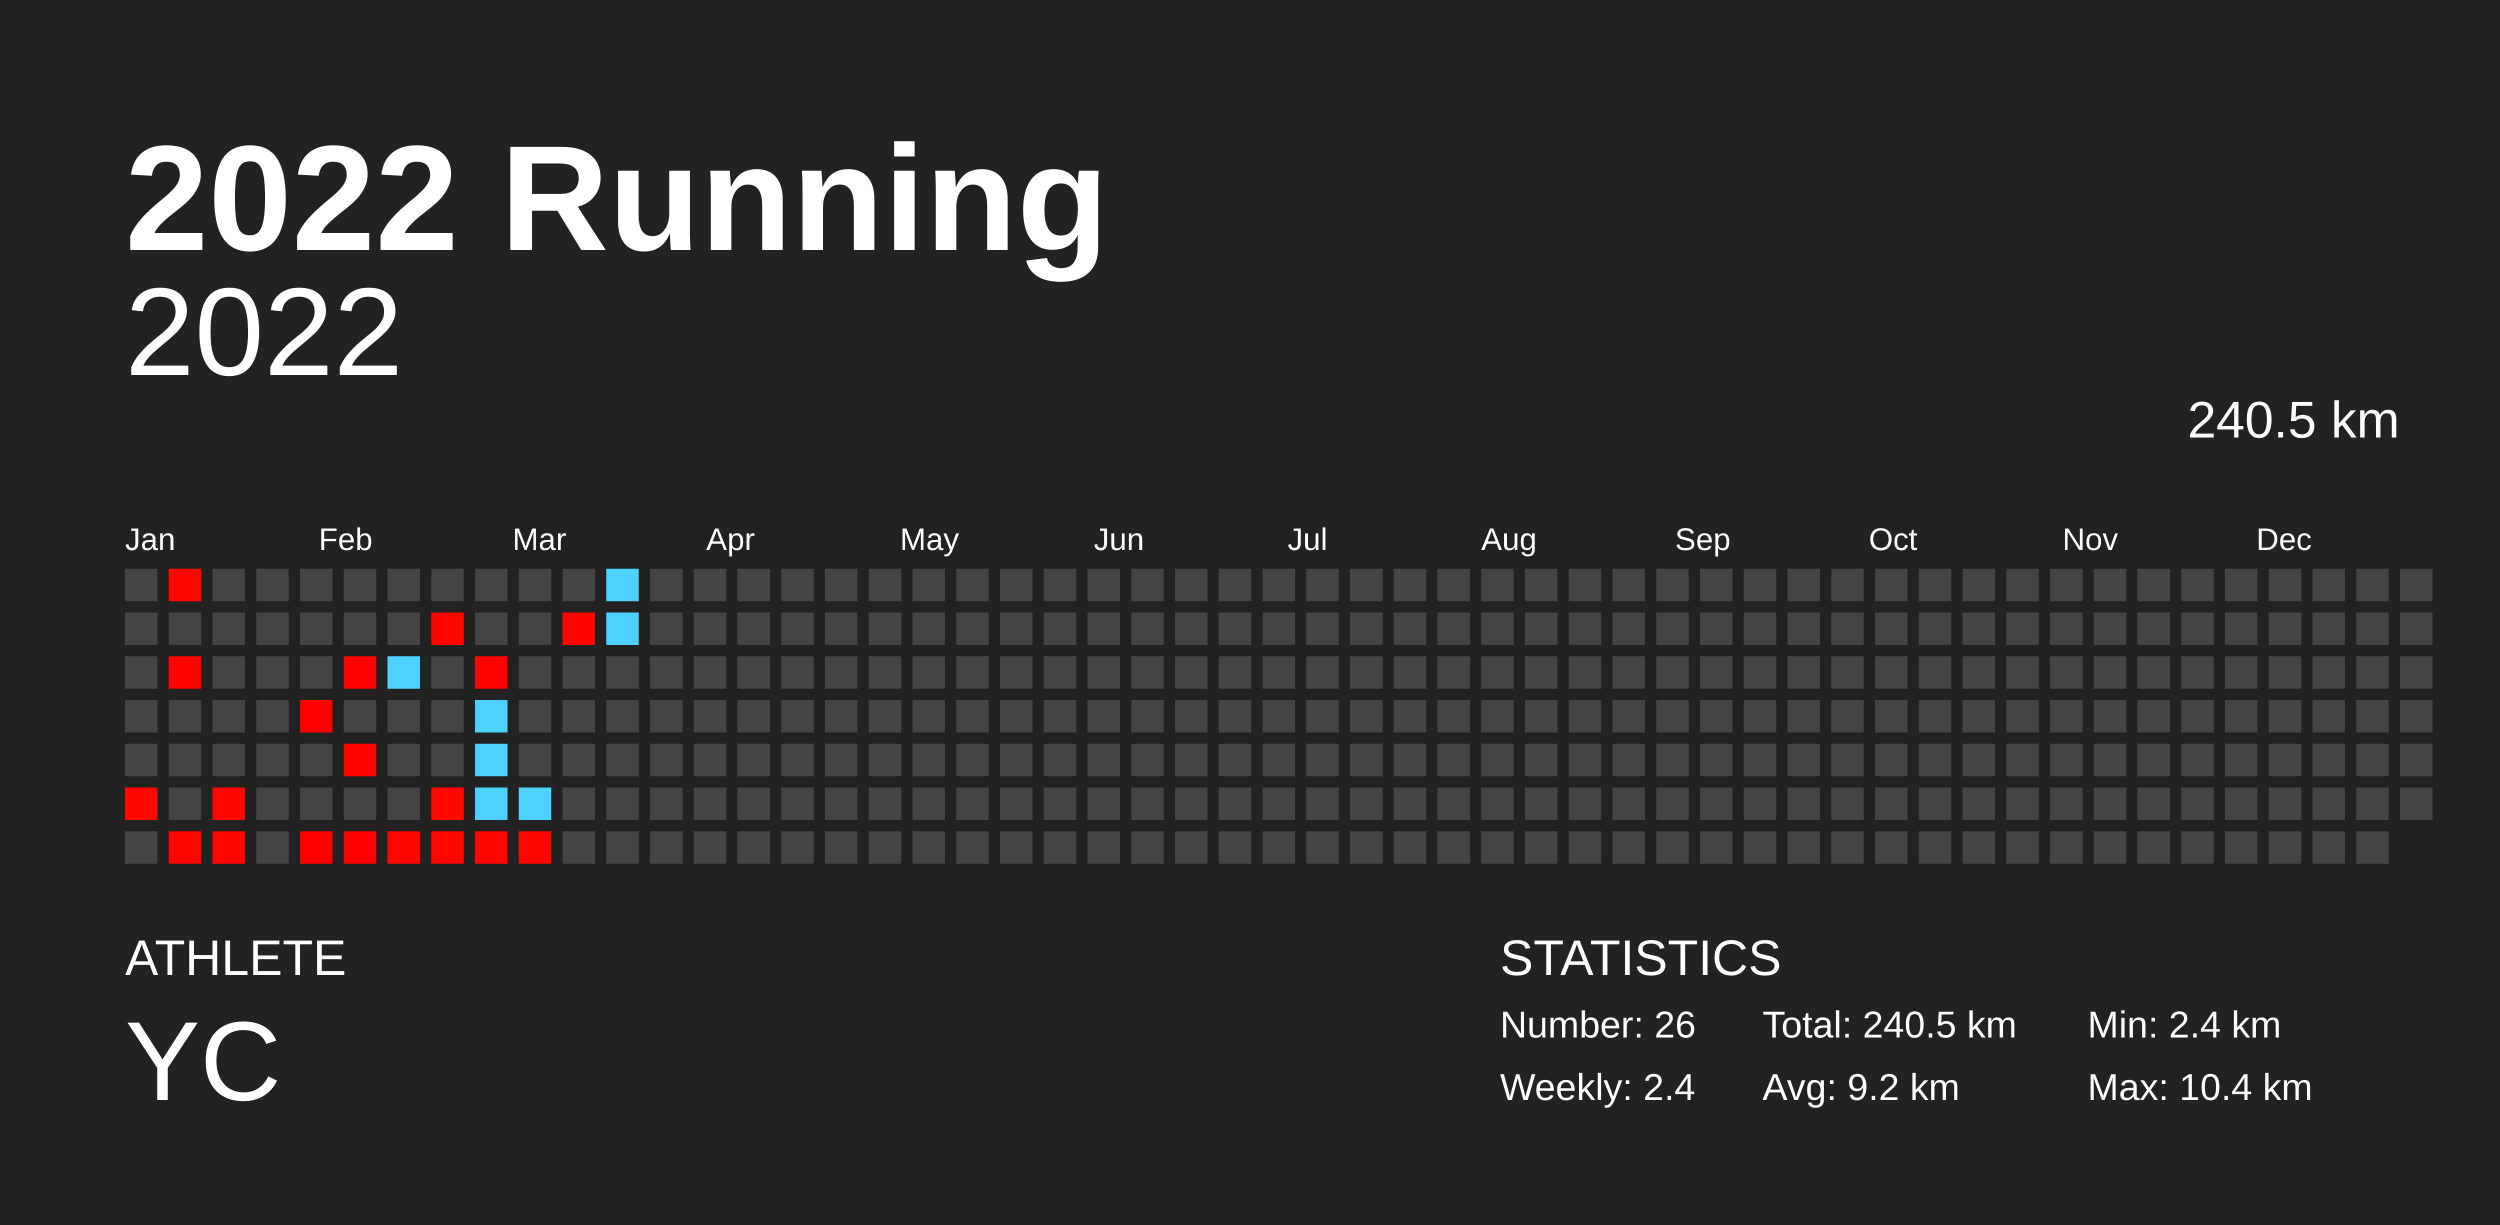
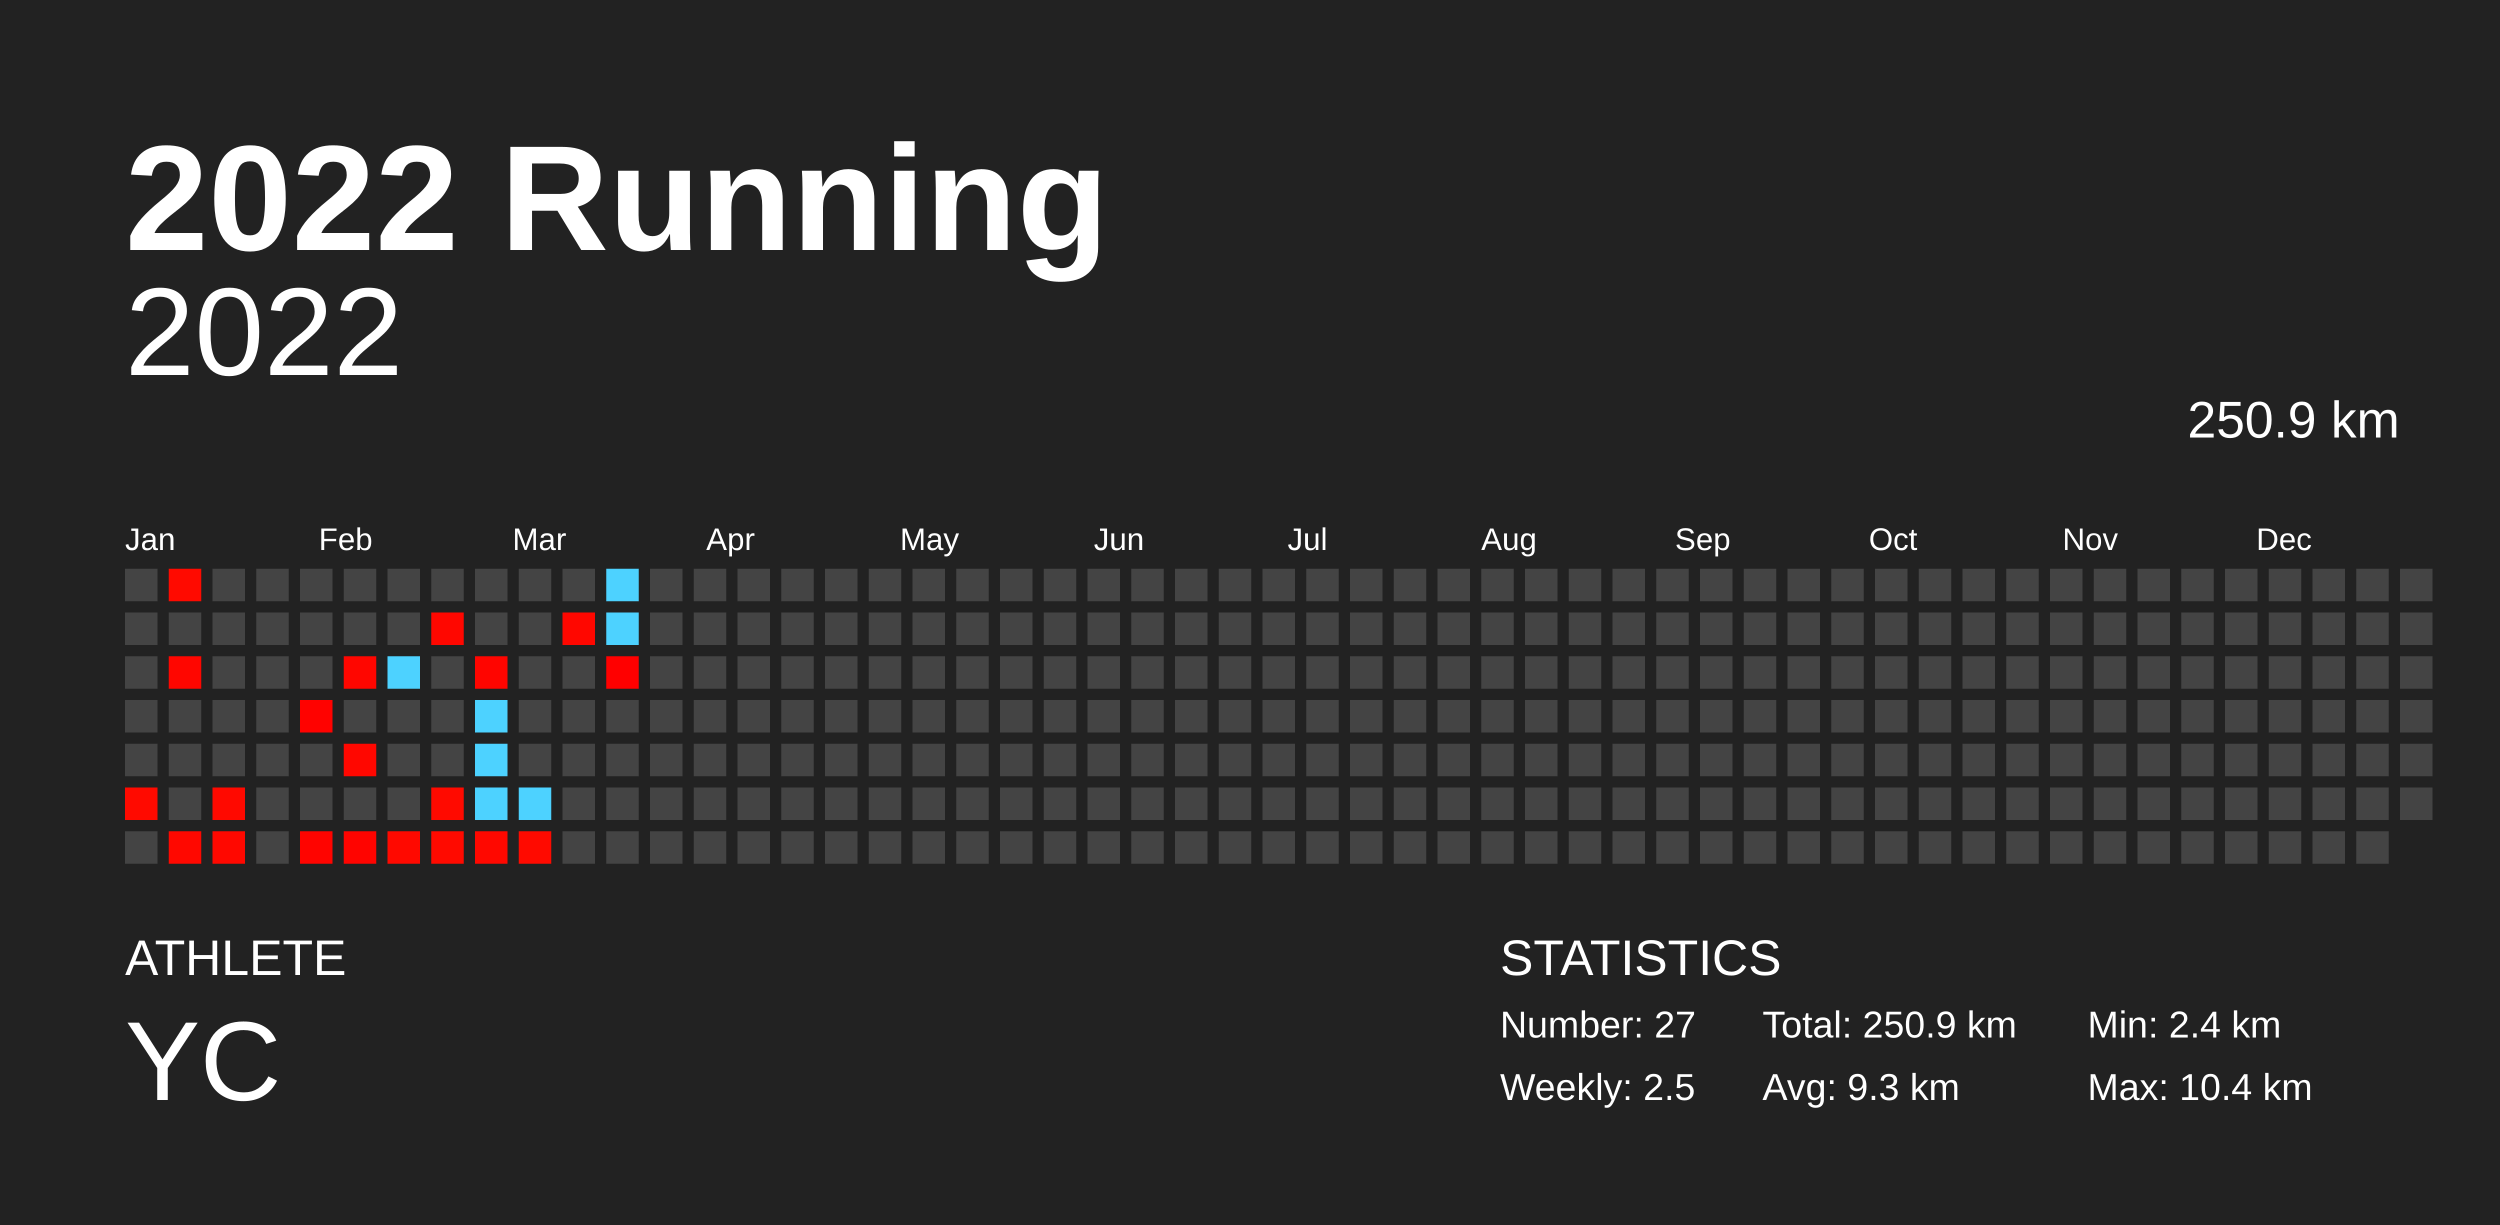
<svg xmlns="http://www.w3.org/2000/svg" baseProfile="full" height="98mm" version="1.1" viewBox="0,0,200,98" width="200mm">
  <defs />
  <rect fill="#222222" height="98" width="200" x="0" y="0" />
  <text fill="#FFFFFF" style="font-size:12px; font-family:Arial; font-weight:bold;" x="10" y="20">2022 Running</text>
  <text fill="#FFFFFF" style="font-size:4px; font-family:Arial" x="10" y="78">ATHLETE</text>
  <text fill="#FFFFFF" style="font-size:9px; font-family:Arial" x="10" y="88">YC</text>
  <text fill="#FFFFFF" style="font-size:4px; font-family:Arial" x="120" y="78">STATISTICS</text>
-   <text fill="#FFFFFF" style="font-size:3px; font-family:Arial" x="120" y="83">Number: 26</text>
-   <text fill="#FFFFFF" style="font-size:3px; font-family:Arial" x="120" y="88">Weekly: 2.4</text>
-   <text fill="#FFFFFF" style="font-size:3px; font-family:Arial" x="141" y="83">Total: 240.5 km</text>
-   <text fill="#FFFFFF" style="font-size:3px; font-family:Arial" x="141" y="88">Avg: 9.2 km</text>
+   <text fill="#FFFFFF" style="font-size:3px; font-family:Arial" x="120" y="83">Number: 27</text>
+   <text fill="#FFFFFF" style="font-size:3px; font-family:Arial" x="120" y="88">Weekly: 2.5</text>
+   <text fill="#FFFFFF" style="font-size:3px; font-family:Arial" x="141" y="83">Total: 250.9 km</text>
+   <text fill="#FFFFFF" style="font-size:3px; font-family:Arial" x="141" y="88">Avg: 9.3 km</text>
  <text fill="#FFFFFF" style="font-size:3px; font-family:Arial" x="167" y="83">Min: 2.4 km</text>
  <text fill="#FFFFFF" style="font-size:3px; font-family:Arial" x="167" y="88">Max: 10.4 km</text>
  <text alignment-baseline="hanging" fill="#FFFFFF" style="font-size:10.0px; font-family:Arial;" x="10" y="30">2022</text>
-   <text alignment-baseline="hanging" fill="#FFFFFF" style="font-size:4.125px; font-family:Arial;" x="175" y="35">240.5 km</text>
+   <text alignment-baseline="hanging" fill="#FFFFFF" style="font-size:4.125px; font-family:Arial;" x="175" y="35">250.9 km</text>
  <text fill="#FFFFFF" style="font-size:2.5px; font-family:Arial" x="10.0" y="44">Jan</text>
  <text fill="#FFFFFF" style="font-size:2.5px; font-family:Arial" x="25.5" y="44">Feb</text>
  <text fill="#FFFFFF" style="font-size:2.5px; font-family:Arial" x="41.0" y="44">Mar</text>
  <text fill="#FFFFFF" style="font-size:2.5px; font-family:Arial" x="56.5" y="44">Apr</text>
  <text fill="#FFFFFF" style="font-size:2.5px; font-family:Arial" x="72.0" y="44">May</text>
  <text fill="#FFFFFF" style="font-size:2.5px; font-family:Arial" x="87.5" y="44">Jun</text>
  <text fill="#FFFFFF" style="font-size:2.5px; font-family:Arial" x="103.0" y="44">Jul</text>
  <text fill="#FFFFFF" style="font-size:2.5px; font-family:Arial" x="118.5" y="44">Aug</text>
  <text fill="#FFFFFF" style="font-size:2.5px; font-family:Arial" x="134.0" y="44">Sep</text>
  <text fill="#FFFFFF" style="font-size:2.5px; font-family:Arial" x="149.5" y="44">Oct</text>
  <text fill="#FFFFFF" style="font-size:2.5px; font-family:Arial" x="165.0" y="44">Nov</text>
  <text fill="#FFFFFF" style="font-size:2.5px; font-family:Arial" x="180.5" y="44">Dec</text>
  <rect fill="#444444" height="2.6" width="2.6" x="10.0" y="45.5" />
  <rect fill="#444444" height="2.6" width="2.6" x="10.0" y="49.0" />
  <rect fill="#444444" height="2.6" width="2.6" x="10.0" y="52.5" />
  <rect fill="#444444" height="2.6" width="2.6" x="10.0" y="56.0" />
  <rect fill="#444444" height="2.6" width="2.6" x="10.0" y="59.5" />
-   <rect fill="#ff0800" height="2.6" width="2.6" x="10.0" y="63.0" />
+   <rect fill="#ff0a00" height="2.6" width="2.6" x="10.0" y="63.0" />
  <rect fill="#444444" height="2.6" width="2.6" x="10.0" y="66.5" />
-   <rect fill="#ff0800" height="2.6" width="2.6" x="13.5" y="45.5" />
+   <rect fill="#ff0a00" height="2.6" width="2.6" x="13.5" y="45.5" />
  <rect fill="#444444" height="2.6" width="2.6" x="13.5" y="49.0" />
-   <rect fill="#ff0400" height="2.6" width="2.6" x="13.5" y="52.5" />
+   <rect fill="#ff0600" height="2.6" width="2.6" x="13.5" y="52.5" />
  <rect fill="#444444" height="2.6" width="2.6" x="13.5" y="56.0" />
  <rect fill="#444444" height="2.6" width="2.6" x="13.5" y="59.5" />
  <rect fill="#444444" height="2.6" width="2.6" x="13.5" y="63.0" />
-   <rect fill="#ff0600" height="2.6" width="2.6" x="13.5" y="66.5" />
+   <rect fill="#ff0800" height="2.6" width="2.6" x="13.5" y="66.5" />
  <rect fill="#444444" height="2.6" width="2.6" x="17.0" y="45.5" />
  <rect fill="#444444" height="2.6" width="2.6" x="17.0" y="49.0" />
  <rect fill="#444444" height="2.6" width="2.6" x="17.0" y="52.5" />
  <rect fill="#444444" height="2.6" width="2.6" x="17.0" y="56.0" />
  <rect fill="#444444" height="2.6" width="2.6" x="17.0" y="59.5" />
-   <rect fill="#ff0700" height="2.6" width="2.6" x="17.0" y="63.0" />
-   <rect fill="#ff0600" height="2.6" width="2.6" x="17.0" y="66.5" />
+   <rect fill="#ff0900" height="2.6" width="2.6" x="17.0" y="63.0" />
+   <rect fill="#ff0800" height="2.6" width="2.6" x="17.0" y="66.5" />
  <rect fill="#444444" height="2.6" width="2.6" x="20.5" y="45.5" />
  <rect fill="#444444" height="2.6" width="2.6" x="20.5" y="49.0" />
  <rect fill="#444444" height="2.6" width="2.6" x="20.5" y="52.5" />
  <rect fill="#444444" height="2.6" width="2.6" x="20.5" y="56.0" />
  <rect fill="#444444" height="2.6" width="2.6" x="20.5" y="59.5" />
  <rect fill="#444444" height="2.6" width="2.6" x="20.5" y="63.0" />
  <rect fill="#444444" height="2.6" width="2.6" x="20.5" y="66.5" />
  <rect fill="#444444" height="2.6" width="2.6" x="24.0" y="45.5" />
  <rect fill="#444444" height="2.6" width="2.6" x="24.0" y="49.0" />
  <rect fill="#444444" height="2.6" width="2.6" x="24.0" y="52.5" />
-   <rect fill="#ff0000" height="2.6" width="2.6" x="24.0" y="56.0" />
+   <rect fill="#ff0200" height="2.6" width="2.6" x="24.0" y="56.0" />
  <rect fill="#444444" height="2.6" width="2.6" x="24.0" y="59.5" />
  <rect fill="#444444" height="2.6" width="2.6" x="24.0" y="63.0" />
-   <rect fill="#ff0200" height="2.6" width="2.6" x="24.0" y="66.5" />
+   <rect fill="#ff0400" height="2.6" width="2.6" x="24.0" y="66.5" />
  <rect fill="#444444" height="2.6" width="2.6" x="27.5" y="45.5" />
  <rect fill="#444444" height="2.6" width="2.6" x="27.5" y="49.0" />
-   <rect fill="#ff0300" height="2.6" width="2.6" x="27.5" y="52.5" />
+   <rect fill="#ff0600" height="2.6" width="2.6" x="27.5" y="52.5" />
  <rect fill="#444444" height="2.6" width="2.6" x="27.5" y="56.0" />
-   <rect fill="#ff0500" height="2.6" width="2.6" x="27.5" y="59.5" />
+   <rect fill="#ff0700" height="2.6" width="2.6" x="27.5" y="59.5" />
  <rect fill="#444444" height="2.6" width="2.6" x="27.5" y="63.0" />
-   <rect fill="#ff0200" height="2.6" width="2.6" x="27.5" y="66.5" />
+   <rect fill="#ff0400" height="2.6" width="2.6" x="27.5" y="66.5" />
  <rect fill="#444444" height="2.6" width="2.6" x="31.0" y="45.5" />
  <rect fill="#444444" height="2.6" width="2.6" x="31.0" y="49.0" />
  <rect fill="#4dd2ff" height="2.6" width="2.6" x="31.0" y="52.5" />
  <rect fill="#444444" height="2.6" width="2.6" x="31.0" y="56.0" />
  <rect fill="#444444" height="2.6" width="2.6" x="31.0" y="59.5" />
  <rect fill="#444444" height="2.6" width="2.6" x="31.0" y="63.0" />
-   <rect fill="#ff0700" height="2.6" width="2.6" x="31.0" y="66.5" />
+   <rect fill="#ff0900" height="2.6" width="2.6" x="31.0" y="66.5" />
  <rect fill="#444444" height="2.6" width="2.6" x="34.5" y="45.5" />
-   <rect fill="#ff0500" height="2.6" width="2.6" x="34.5" y="49.0" />
+   <rect fill="#ff0700" height="2.6" width="2.6" x="34.5" y="49.0" />
  <rect fill="#444444" height="2.6" width="2.6" x="34.5" y="52.5" />
  <rect fill="#444444" height="2.6" width="2.6" x="34.5" y="56.0" />
  <rect fill="#444444" height="2.6" width="2.6" x="34.5" y="59.5" />
-   <rect fill="#ff0800" height="2.6" width="2.6" x="34.5" y="63.0" />
-   <rect fill="#ff0800" height="2.6" width="2.6" x="34.5" y="66.5" />
+   <rect fill="#ff0a00" height="2.6" width="2.6" x="34.5" y="63.0" />
+   <rect fill="#ff0a00" height="2.6" width="2.6" x="34.5" y="66.5" />
  <rect fill="#444444" height="2.6" width="2.6" x="38.0" y="45.5" />
  <rect fill="#444444" height="2.6" width="2.6" x="38.0" y="49.0" />
-   <rect fill="#ff0300" height="2.6" width="2.6" x="38.0" y="52.5" />
+   <rect fill="#ff0500" height="2.6" width="2.6" x="38.0" y="52.5" />
  <rect fill="#4dd2ff" height="2.6" width="2.6" x="38.0" y="56.0" />
  <rect fill="#4dd2ff" height="2.6" width="2.6" x="38.0" y="59.5" />
  <rect fill="#4dd2ff" height="2.6" width="2.6" x="38.0" y="63.0" />
-   <rect fill="#ff0600" height="2.6" width="2.6" x="38.0" y="66.5" />
+   <rect fill="#ff0800" height="2.6" width="2.6" x="38.0" y="66.5" />
  <rect fill="#444444" height="2.6" width="2.6" x="41.5" y="45.5" />
  <rect fill="#444444" height="2.6" width="2.6" x="41.5" y="49.0" />
  <rect fill="#444444" height="2.6" width="2.6" x="41.5" y="52.5" />
  <rect fill="#444444" height="2.6" width="2.6" x="41.5" y="56.0" />
  <rect fill="#444444" height="2.6" width="2.6" x="41.5" y="59.5" />
  <rect fill="#4dd2ff" height="2.6" width="2.6" x="41.5" y="63.0" />
-   <rect fill="#ff0800" height="2.6" width="2.6" x="41.5" y="66.5" />
+   <rect fill="#ff0a00" height="2.6" width="2.6" x="41.5" y="66.5" />
  <rect fill="#444444" height="2.6" width="2.6" x="45.0" y="45.5" />
-   <rect fill="#ff0500" height="2.6" width="2.6" x="45.0" y="49.0" />
+   <rect fill="#ff0700" height="2.6" width="2.6" x="45.0" y="49.0" />
  <rect fill="#444444" height="2.6" width="2.6" x="45.0" y="52.5" />
  <rect fill="#444444" height="2.6" width="2.6" x="45.0" y="56.0" />
  <rect fill="#444444" height="2.6" width="2.6" x="45.0" y="59.5" />
  <rect fill="#444444" height="2.6" width="2.6" x="45.0" y="63.0" />
  <rect fill="#444444" height="2.6" width="2.6" x="45.0" y="66.5" />
  <rect fill="#4dd2ff" height="2.6" width="2.6" x="48.5" y="45.5" />
  <rect fill="#4dd2ff" height="2.6" width="2.6" x="48.5" y="49.0" />
-   <rect fill="#444444" height="2.6" width="2.6" x="48.5" y="52.5" />
+   <rect fill="#ff0000" height="2.6" width="2.6" x="48.5" y="52.5" />
  <rect fill="#444444" height="2.6" width="2.6" x="48.5" y="56.0" />
  <rect fill="#444444" height="2.6" width="2.6" x="48.5" y="59.5" />
  <rect fill="#444444" height="2.6" width="2.6" x="48.5" y="63.0" />
  <rect fill="#444444" height="2.6" width="2.6" x="48.5" y="66.5" />
  <rect fill="#444444" height="2.6" width="2.6" x="52.0" y="45.5" />
  <rect fill="#444444" height="2.6" width="2.6" x="52.0" y="49.0" />
  <rect fill="#444444" height="2.6" width="2.6" x="52.0" y="52.5" />
  <rect fill="#444444" height="2.6" width="2.6" x="52.0" y="56.0" />
  <rect fill="#444444" height="2.6" width="2.6" x="52.0" y="59.5" />
  <rect fill="#444444" height="2.6" width="2.6" x="52.0" y="63.0" />
  <rect fill="#444444" height="2.6" width="2.6" x="52.0" y="66.5" />
  <rect fill="#444444" height="2.6" width="2.6" x="55.5" y="45.5" />
  <rect fill="#444444" height="2.6" width="2.6" x="55.5" y="49.0" />
  <rect fill="#444444" height="2.6" width="2.6" x="55.5" y="52.5" />
  <rect fill="#444444" height="2.6" width="2.6" x="55.5" y="56.0" />
  <rect fill="#444444" height="2.6" width="2.6" x="55.5" y="59.5" />
  <rect fill="#444444" height="2.6" width="2.6" x="55.5" y="63.0" />
  <rect fill="#444444" height="2.6" width="2.6" x="55.5" y="66.5" />
  <rect fill="#444444" height="2.6" width="2.6" x="59.0" y="45.5" />
  <rect fill="#444444" height="2.6" width="2.6" x="59.0" y="49.0" />
  <rect fill="#444444" height="2.6" width="2.6" x="59.0" y="52.5" />
  <rect fill="#444444" height="2.6" width="2.6" x="59.0" y="56.0" />
  <rect fill="#444444" height="2.6" width="2.6" x="59.0" y="59.5" />
  <rect fill="#444444" height="2.6" width="2.6" x="59.0" y="63.0" />
  <rect fill="#444444" height="2.6" width="2.6" x="59.0" y="66.5" />
  <rect fill="#444444" height="2.6" width="2.6" x="62.5" y="45.5" />
  <rect fill="#444444" height="2.6" width="2.6" x="62.5" y="49.0" />
  <rect fill="#444444" height="2.6" width="2.6" x="62.5" y="52.5" />
  <rect fill="#444444" height="2.6" width="2.6" x="62.5" y="56.0" />
  <rect fill="#444444" height="2.6" width="2.6" x="62.5" y="59.5" />
  <rect fill="#444444" height="2.6" width="2.6" x="62.5" y="63.0" />
  <rect fill="#444444" height="2.6" width="2.6" x="62.5" y="66.5" />
  <rect fill="#444444" height="2.6" width="2.6" x="66.0" y="45.5" />
  <rect fill="#444444" height="2.6" width="2.6" x="66.0" y="49.0" />
  <rect fill="#444444" height="2.6" width="2.6" x="66.0" y="52.5" />
  <rect fill="#444444" height="2.6" width="2.6" x="66.0" y="56.0" />
  <rect fill="#444444" height="2.6" width="2.6" x="66.0" y="59.5" />
  <rect fill="#444444" height="2.6" width="2.6" x="66.0" y="63.0" />
  <rect fill="#444444" height="2.6" width="2.6" x="66.0" y="66.5" />
  <rect fill="#444444" height="2.6" width="2.6" x="69.5" y="45.5" />
  <rect fill="#444444" height="2.6" width="2.6" x="69.5" y="49.0" />
  <rect fill="#444444" height="2.6" width="2.6" x="69.5" y="52.5" />
  <rect fill="#444444" height="2.6" width="2.6" x="69.5" y="56.0" />
  <rect fill="#444444" height="2.6" width="2.6" x="69.5" y="59.5" />
  <rect fill="#444444" height="2.6" width="2.6" x="69.5" y="63.0" />
  <rect fill="#444444" height="2.6" width="2.6" x="69.5" y="66.5" />
  <rect fill="#444444" height="2.6" width="2.6" x="73.0" y="45.5" />
  <rect fill="#444444" height="2.6" width="2.6" x="73.0" y="49.0" />
  <rect fill="#444444" height="2.6" width="2.6" x="73.0" y="52.5" />
  <rect fill="#444444" height="2.6" width="2.6" x="73.0" y="56.0" />
  <rect fill="#444444" height="2.6" width="2.6" x="73.0" y="59.5" />
  <rect fill="#444444" height="2.6" width="2.6" x="73.0" y="63.0" />
  <rect fill="#444444" height="2.6" width="2.6" x="73.0" y="66.5" />
  <rect fill="#444444" height="2.6" width="2.6" x="76.5" y="45.5" />
  <rect fill="#444444" height="2.6" width="2.6" x="76.5" y="49.0" />
  <rect fill="#444444" height="2.6" width="2.6" x="76.5" y="52.5" />
  <rect fill="#444444" height="2.6" width="2.6" x="76.5" y="56.0" />
  <rect fill="#444444" height="2.6" width="2.6" x="76.5" y="59.5" />
  <rect fill="#444444" height="2.6" width="2.6" x="76.5" y="63.0" />
  <rect fill="#444444" height="2.6" width="2.6" x="76.5" y="66.5" />
  <rect fill="#444444" height="2.6" width="2.6" x="80.0" y="45.5" />
  <rect fill="#444444" height="2.6" width="2.6" x="80.0" y="49.0" />
  <rect fill="#444444" height="2.6" width="2.6" x="80.0" y="52.5" />
  <rect fill="#444444" height="2.6" width="2.6" x="80.0" y="56.0" />
  <rect fill="#444444" height="2.6" width="2.6" x="80.0" y="59.5" />
  <rect fill="#444444" height="2.6" width="2.6" x="80.0" y="63.0" />
  <rect fill="#444444" height="2.6" width="2.6" x="80.0" y="66.5" />
  <rect fill="#444444" height="2.6" width="2.6" x="83.5" y="45.5" />
  <rect fill="#444444" height="2.6" width="2.6" x="83.5" y="49.0" />
  <rect fill="#444444" height="2.6" width="2.6" x="83.5" y="52.5" />
  <rect fill="#444444" height="2.6" width="2.6" x="83.5" y="56.0" />
  <rect fill="#444444" height="2.6" width="2.6" x="83.5" y="59.5" />
  <rect fill="#444444" height="2.6" width="2.6" x="83.5" y="63.0" />
  <rect fill="#444444" height="2.6" width="2.6" x="83.5" y="66.5" />
  <rect fill="#444444" height="2.6" width="2.6" x="87.0" y="45.5" />
  <rect fill="#444444" height="2.6" width="2.6" x="87.0" y="49.0" />
  <rect fill="#444444" height="2.6" width="2.6" x="87.0" y="52.5" />
  <rect fill="#444444" height="2.6" width="2.6" x="87.0" y="56.0" />
  <rect fill="#444444" height="2.6" width="2.6" x="87.0" y="59.5" />
  <rect fill="#444444" height="2.6" width="2.6" x="87.0" y="63.0" />
  <rect fill="#444444" height="2.6" width="2.6" x="87.0" y="66.5" />
  <rect fill="#444444" height="2.6" width="2.6" x="90.5" y="45.5" />
  <rect fill="#444444" height="2.6" width="2.6" x="90.5" y="49.0" />
  <rect fill="#444444" height="2.6" width="2.6" x="90.5" y="52.5" />
  <rect fill="#444444" height="2.6" width="2.6" x="90.5" y="56.0" />
  <rect fill="#444444" height="2.6" width="2.6" x="90.5" y="59.5" />
  <rect fill="#444444" height="2.6" width="2.6" x="90.5" y="63.0" />
  <rect fill="#444444" height="2.6" width="2.6" x="90.5" y="66.5" />
  <rect fill="#444444" height="2.6" width="2.6" x="94.0" y="45.5" />
  <rect fill="#444444" height="2.6" width="2.6" x="94.0" y="49.0" />
  <rect fill="#444444" height="2.6" width="2.6" x="94.0" y="52.5" />
  <rect fill="#444444" height="2.6" width="2.6" x="94.0" y="56.0" />
  <rect fill="#444444" height="2.6" width="2.6" x="94.0" y="59.5" />
  <rect fill="#444444" height="2.6" width="2.6" x="94.0" y="63.0" />
  <rect fill="#444444" height="2.6" width="2.6" x="94.0" y="66.5" />
  <rect fill="#444444" height="2.6" width="2.6" x="97.5" y="45.5" />
  <rect fill="#444444" height="2.6" width="2.6" x="97.5" y="49.0" />
  <rect fill="#444444" height="2.6" width="2.6" x="97.5" y="52.5" />
  <rect fill="#444444" height="2.6" width="2.6" x="97.5" y="56.0" />
  <rect fill="#444444" height="2.6" width="2.6" x="97.5" y="59.5" />
  <rect fill="#444444" height="2.6" width="2.6" x="97.5" y="63.0" />
  <rect fill="#444444" height="2.6" width="2.6" x="97.5" y="66.5" />
  <rect fill="#444444" height="2.6" width="2.6" x="101.0" y="45.5" />
  <rect fill="#444444" height="2.6" width="2.6" x="101.0" y="49.0" />
  <rect fill="#444444" height="2.6" width="2.6" x="101.0" y="52.5" />
  <rect fill="#444444" height="2.6" width="2.6" x="101.0" y="56.0" />
  <rect fill="#444444" height="2.6" width="2.6" x="101.0" y="59.5" />
  <rect fill="#444444" height="2.6" width="2.6" x="101.0" y="63.0" />
  <rect fill="#444444" height="2.6" width="2.6" x="101.0" y="66.5" />
  <rect fill="#444444" height="2.6" width="2.6" x="104.5" y="45.5" />
  <rect fill="#444444" height="2.6" width="2.6" x="104.5" y="49.0" />
  <rect fill="#444444" height="2.6" width="2.6" x="104.5" y="52.5" />
  <rect fill="#444444" height="2.6" width="2.6" x="104.5" y="56.0" />
  <rect fill="#444444" height="2.6" width="2.6" x="104.5" y="59.5" />
  <rect fill="#444444" height="2.6" width="2.6" x="104.5" y="63.0" />
  <rect fill="#444444" height="2.6" width="2.6" x="104.5" y="66.5" />
  <rect fill="#444444" height="2.6" width="2.6" x="108.0" y="45.5" />
  <rect fill="#444444" height="2.6" width="2.6" x="108.0" y="49.0" />
  <rect fill="#444444" height="2.6" width="2.6" x="108.0" y="52.5" />
  <rect fill="#444444" height="2.6" width="2.6" x="108.0" y="56.0" />
  <rect fill="#444444" height="2.6" width="2.6" x="108.0" y="59.5" />
  <rect fill="#444444" height="2.6" width="2.6" x="108.0" y="63.0" />
  <rect fill="#444444" height="2.6" width="2.6" x="108.0" y="66.5" />
  <rect fill="#444444" height="2.6" width="2.6" x="111.5" y="45.5" />
  <rect fill="#444444" height="2.6" width="2.6" x="111.5" y="49.0" />
  <rect fill="#444444" height="2.6" width="2.6" x="111.5" y="52.5" />
  <rect fill="#444444" height="2.6" width="2.6" x="111.5" y="56.0" />
  <rect fill="#444444" height="2.6" width="2.6" x="111.5" y="59.5" />
  <rect fill="#444444" height="2.6" width="2.6" x="111.5" y="63.0" />
  <rect fill="#444444" height="2.6" width="2.6" x="111.5" y="66.5" />
  <rect fill="#444444" height="2.6" width="2.6" x="115.0" y="45.5" />
  <rect fill="#444444" height="2.6" width="2.6" x="115.0" y="49.0" />
  <rect fill="#444444" height="2.6" width="2.6" x="115.0" y="52.5" />
  <rect fill="#444444" height="2.6" width="2.6" x="115.0" y="56.0" />
  <rect fill="#444444" height="2.6" width="2.6" x="115.0" y="59.5" />
  <rect fill="#444444" height="2.6" width="2.6" x="115.0" y="63.0" />
  <rect fill="#444444" height="2.6" width="2.6" x="115.0" y="66.5" />
  <rect fill="#444444" height="2.6" width="2.6" x="118.5" y="45.5" />
  <rect fill="#444444" height="2.6" width="2.6" x="118.5" y="49.0" />
  <rect fill="#444444" height="2.6" width="2.6" x="118.5" y="52.5" />
  <rect fill="#444444" height="2.6" width="2.6" x="118.5" y="56.0" />
  <rect fill="#444444" height="2.6" width="2.6" x="118.5" y="59.5" />
  <rect fill="#444444" height="2.6" width="2.6" x="118.5" y="63.0" />
  <rect fill="#444444" height="2.6" width="2.6" x="118.5" y="66.5" />
  <rect fill="#444444" height="2.6" width="2.6" x="122.0" y="45.5" />
  <rect fill="#444444" height="2.6" width="2.6" x="122.0" y="49.0" />
  <rect fill="#444444" height="2.6" width="2.6" x="122.0" y="52.5" />
  <rect fill="#444444" height="2.6" width="2.6" x="122.0" y="56.0" />
  <rect fill="#444444" height="2.6" width="2.6" x="122.0" y="59.5" />
  <rect fill="#444444" height="2.6" width="2.6" x="122.0" y="63.0" />
  <rect fill="#444444" height="2.6" width="2.6" x="122.0" y="66.5" />
  <rect fill="#444444" height="2.6" width="2.6" x="125.5" y="45.5" />
  <rect fill="#444444" height="2.6" width="2.6" x="125.5" y="49.0" />
  <rect fill="#444444" height="2.6" width="2.6" x="125.5" y="52.5" />
  <rect fill="#444444" height="2.6" width="2.6" x="125.5" y="56.0" />
  <rect fill="#444444" height="2.6" width="2.6" x="125.5" y="59.5" />
  <rect fill="#444444" height="2.6" width="2.6" x="125.5" y="63.0" />
  <rect fill="#444444" height="2.6" width="2.6" x="125.5" y="66.5" />
  <rect fill="#444444" height="2.6" width="2.6" x="129.0" y="45.5" />
  <rect fill="#444444" height="2.6" width="2.6" x="129.0" y="49.0" />
  <rect fill="#444444" height="2.6" width="2.6" x="129.0" y="52.5" />
  <rect fill="#444444" height="2.6" width="2.6" x="129.0" y="56.0" />
  <rect fill="#444444" height="2.6" width="2.6" x="129.0" y="59.5" />
  <rect fill="#444444" height="2.6" width="2.6" x="129.0" y="63.0" />
  <rect fill="#444444" height="2.6" width="2.6" x="129.0" y="66.5" />
  <rect fill="#444444" height="2.6" width="2.6" x="132.5" y="45.5" />
  <rect fill="#444444" height="2.6" width="2.6" x="132.5" y="49.0" />
  <rect fill="#444444" height="2.6" width="2.6" x="132.5" y="52.5" />
  <rect fill="#444444" height="2.6" width="2.6" x="132.5" y="56.0" />
  <rect fill="#444444" height="2.6" width="2.6" x="132.5" y="59.5" />
  <rect fill="#444444" height="2.6" width="2.6" x="132.5" y="63.0" />
  <rect fill="#444444" height="2.6" width="2.6" x="132.5" y="66.5" />
  <rect fill="#444444" height="2.6" width="2.6" x="136.0" y="45.5" />
  <rect fill="#444444" height="2.6" width="2.6" x="136.0" y="49.0" />
  <rect fill="#444444" height="2.6" width="2.6" x="136.0" y="52.5" />
  <rect fill="#444444" height="2.6" width="2.6" x="136.0" y="56.0" />
  <rect fill="#444444" height="2.6" width="2.6" x="136.0" y="59.5" />
  <rect fill="#444444" height="2.6" width="2.6" x="136.0" y="63.0" />
  <rect fill="#444444" height="2.6" width="2.6" x="136.0" y="66.5" />
  <rect fill="#444444" height="2.6" width="2.6" x="139.5" y="45.5" />
  <rect fill="#444444" height="2.6" width="2.6" x="139.5" y="49.0" />
  <rect fill="#444444" height="2.6" width="2.6" x="139.5" y="52.5" />
  <rect fill="#444444" height="2.6" width="2.6" x="139.5" y="56.0" />
  <rect fill="#444444" height="2.6" width="2.6" x="139.5" y="59.5" />
  <rect fill="#444444" height="2.6" width="2.6" x="139.5" y="63.0" />
  <rect fill="#444444" height="2.6" width="2.6" x="139.5" y="66.5" />
  <rect fill="#444444" height="2.6" width="2.6" x="143.0" y="45.5" />
  <rect fill="#444444" height="2.6" width="2.6" x="143.0" y="49.0" />
  <rect fill="#444444" height="2.6" width="2.6" x="143.0" y="52.5" />
  <rect fill="#444444" height="2.6" width="2.6" x="143.0" y="56.0" />
  <rect fill="#444444" height="2.6" width="2.6" x="143.0" y="59.5" />
  <rect fill="#444444" height="2.6" width="2.6" x="143.0" y="63.0" />
  <rect fill="#444444" height="2.6" width="2.6" x="143.0" y="66.5" />
  <rect fill="#444444" height="2.6" width="2.6" x="146.5" y="45.5" />
  <rect fill="#444444" height="2.6" width="2.6" x="146.5" y="49.0" />
  <rect fill="#444444" height="2.6" width="2.6" x="146.5" y="52.5" />
  <rect fill="#444444" height="2.6" width="2.6" x="146.5" y="56.0" />
  <rect fill="#444444" height="2.6" width="2.6" x="146.5" y="59.5" />
  <rect fill="#444444" height="2.6" width="2.6" x="146.5" y="63.0" />
  <rect fill="#444444" height="2.6" width="2.6" x="146.5" y="66.5" />
  <rect fill="#444444" height="2.6" width="2.6" x="150.0" y="45.5" />
  <rect fill="#444444" height="2.6" width="2.6" x="150.0" y="49.0" />
  <rect fill="#444444" height="2.6" width="2.6" x="150.0" y="52.5" />
  <rect fill="#444444" height="2.6" width="2.6" x="150.0" y="56.0" />
  <rect fill="#444444" height="2.6" width="2.6" x="150.0" y="59.5" />
  <rect fill="#444444" height="2.6" width="2.6" x="150.0" y="63.0" />
  <rect fill="#444444" height="2.6" width="2.6" x="150.0" y="66.5" />
  <rect fill="#444444" height="2.6" width="2.6" x="153.5" y="45.5" />
  <rect fill="#444444" height="2.6" width="2.6" x="153.5" y="49.0" />
  <rect fill="#444444" height="2.6" width="2.6" x="153.5" y="52.5" />
  <rect fill="#444444" height="2.6" width="2.6" x="153.5" y="56.0" />
  <rect fill="#444444" height="2.6" width="2.6" x="153.5" y="59.5" />
  <rect fill="#444444" height="2.6" width="2.6" x="153.5" y="63.0" />
  <rect fill="#444444" height="2.6" width="2.6" x="153.5" y="66.5" />
  <rect fill="#444444" height="2.6" width="2.6" x="157.0" y="45.5" />
  <rect fill="#444444" height="2.6" width="2.6" x="157.0" y="49.0" />
  <rect fill="#444444" height="2.6" width="2.6" x="157.0" y="52.5" />
  <rect fill="#444444" height="2.6" width="2.6" x="157.0" y="56.0" />
  <rect fill="#444444" height="2.6" width="2.6" x="157.0" y="59.5" />
  <rect fill="#444444" height="2.6" width="2.6" x="157.0" y="63.0" />
  <rect fill="#444444" height="2.6" width="2.6" x="157.0" y="66.5" />
  <rect fill="#444444" height="2.6" width="2.6" x="160.5" y="45.5" />
  <rect fill="#444444" height="2.6" width="2.6" x="160.5" y="49.0" />
  <rect fill="#444444" height="2.6" width="2.6" x="160.5" y="52.5" />
  <rect fill="#444444" height="2.6" width="2.6" x="160.5" y="56.0" />
  <rect fill="#444444" height="2.6" width="2.6" x="160.5" y="59.5" />
  <rect fill="#444444" height="2.6" width="2.6" x="160.5" y="63.0" />
  <rect fill="#444444" height="2.6" width="2.6" x="160.5" y="66.5" />
  <rect fill="#444444" height="2.6" width="2.6" x="164.0" y="45.5" />
  <rect fill="#444444" height="2.6" width="2.6" x="164.0" y="49.0" />
  <rect fill="#444444" height="2.6" width="2.6" x="164.0" y="52.5" />
  <rect fill="#444444" height="2.6" width="2.6" x="164.0" y="56.0" />
  <rect fill="#444444" height="2.6" width="2.6" x="164.0" y="59.5" />
  <rect fill="#444444" height="2.6" width="2.6" x="164.0" y="63.0" />
  <rect fill="#444444" height="2.6" width="2.6" x="164.0" y="66.5" />
  <rect fill="#444444" height="2.6" width="2.6" x="167.5" y="45.5" />
  <rect fill="#444444" height="2.6" width="2.6" x="167.5" y="49.0" />
  <rect fill="#444444" height="2.6" width="2.6" x="167.5" y="52.5" />
  <rect fill="#444444" height="2.6" width="2.6" x="167.5" y="56.0" />
  <rect fill="#444444" height="2.6" width="2.6" x="167.5" y="59.5" />
  <rect fill="#444444" height="2.6" width="2.6" x="167.5" y="63.0" />
  <rect fill="#444444" height="2.6" width="2.6" x="167.5" y="66.5" />
  <rect fill="#444444" height="2.6" width="2.6" x="171.0" y="45.5" />
  <rect fill="#444444" height="2.6" width="2.6" x="171.0" y="49.0" />
  <rect fill="#444444" height="2.6" width="2.6" x="171.0" y="52.5" />
  <rect fill="#444444" height="2.6" width="2.6" x="171.0" y="56.0" />
  <rect fill="#444444" height="2.6" width="2.6" x="171.0" y="59.5" />
  <rect fill="#444444" height="2.6" width="2.6" x="171.0" y="63.0" />
  <rect fill="#444444" height="2.6" width="2.6" x="171.0" y="66.5" />
  <rect fill="#444444" height="2.6" width="2.6" x="174.5" y="45.5" />
  <rect fill="#444444" height="2.6" width="2.6" x="174.5" y="49.0" />
  <rect fill="#444444" height="2.6" width="2.6" x="174.5" y="52.5" />
  <rect fill="#444444" height="2.6" width="2.6" x="174.5" y="56.0" />
  <rect fill="#444444" height="2.6" width="2.6" x="174.5" y="59.5" />
  <rect fill="#444444" height="2.6" width="2.6" x="174.5" y="63.0" />
  <rect fill="#444444" height="2.6" width="2.6" x="174.5" y="66.5" />
  <rect fill="#444444" height="2.6" width="2.6" x="178.0" y="45.5" />
  <rect fill="#444444" height="2.6" width="2.6" x="178.0" y="49.0" />
  <rect fill="#444444" height="2.6" width="2.6" x="178.0" y="52.5" />
  <rect fill="#444444" height="2.6" width="2.6" x="178.0" y="56.0" />
  <rect fill="#444444" height="2.6" width="2.6" x="178.0" y="59.5" />
  <rect fill="#444444" height="2.6" width="2.6" x="178.0" y="63.0" />
  <rect fill="#444444" height="2.6" width="2.6" x="178.0" y="66.5" />
  <rect fill="#444444" height="2.6" width="2.6" x="181.5" y="45.5" />
  <rect fill="#444444" height="2.6" width="2.6" x="181.5" y="49.0" />
  <rect fill="#444444" height="2.6" width="2.6" x="181.5" y="52.5" />
  <rect fill="#444444" height="2.6" width="2.6" x="181.5" y="56.0" />
  <rect fill="#444444" height="2.6" width="2.6" x="181.5" y="59.5" />
  <rect fill="#444444" height="2.6" width="2.6" x="181.5" y="63.0" />
  <rect fill="#444444" height="2.6" width="2.6" x="181.5" y="66.5" />
  <rect fill="#444444" height="2.6" width="2.6" x="185.0" y="45.5" />
  <rect fill="#444444" height="2.6" width="2.6" x="185.0" y="49.0" />
  <rect fill="#444444" height="2.6" width="2.6" x="185.0" y="52.5" />
  <rect fill="#444444" height="2.6" width="2.6" x="185.0" y="56.0" />
  <rect fill="#444444" height="2.6" width="2.6" x="185.0" y="59.5" />
  <rect fill="#444444" height="2.6" width="2.6" x="185.0" y="63.0" />
  <rect fill="#444444" height="2.6" width="2.6" x="185.0" y="66.5" />
  <rect fill="#444444" height="2.6" width="2.6" x="188.5" y="45.5" />
  <rect fill="#444444" height="2.6" width="2.6" x="188.5" y="49.0" />
  <rect fill="#444444" height="2.6" width="2.6" x="188.5" y="52.5" />
  <rect fill="#444444" height="2.6" width="2.6" x="188.5" y="56.0" />
  <rect fill="#444444" height="2.6" width="2.6" x="188.5" y="59.5" />
  <rect fill="#444444" height="2.6" width="2.6" x="188.5" y="63.0" />
  <rect fill="#444444" height="2.6" width="2.6" x="188.5" y="66.5" />
  <rect fill="#444444" height="2.6" width="2.6" x="192.0" y="45.5" />
  <rect fill="#444444" height="2.6" width="2.6" x="192.0" y="49.0" />
  <rect fill="#444444" height="2.6" width="2.6" x="192.0" y="52.5" />
  <rect fill="#444444" height="2.6" width="2.6" x="192.0" y="56.0" />
  <rect fill="#444444" height="2.6" width="2.6" x="192.0" y="59.5" />
  <rect fill="#444444" height="2.6" width="2.6" x="192.0" y="63.0" />
</svg>
